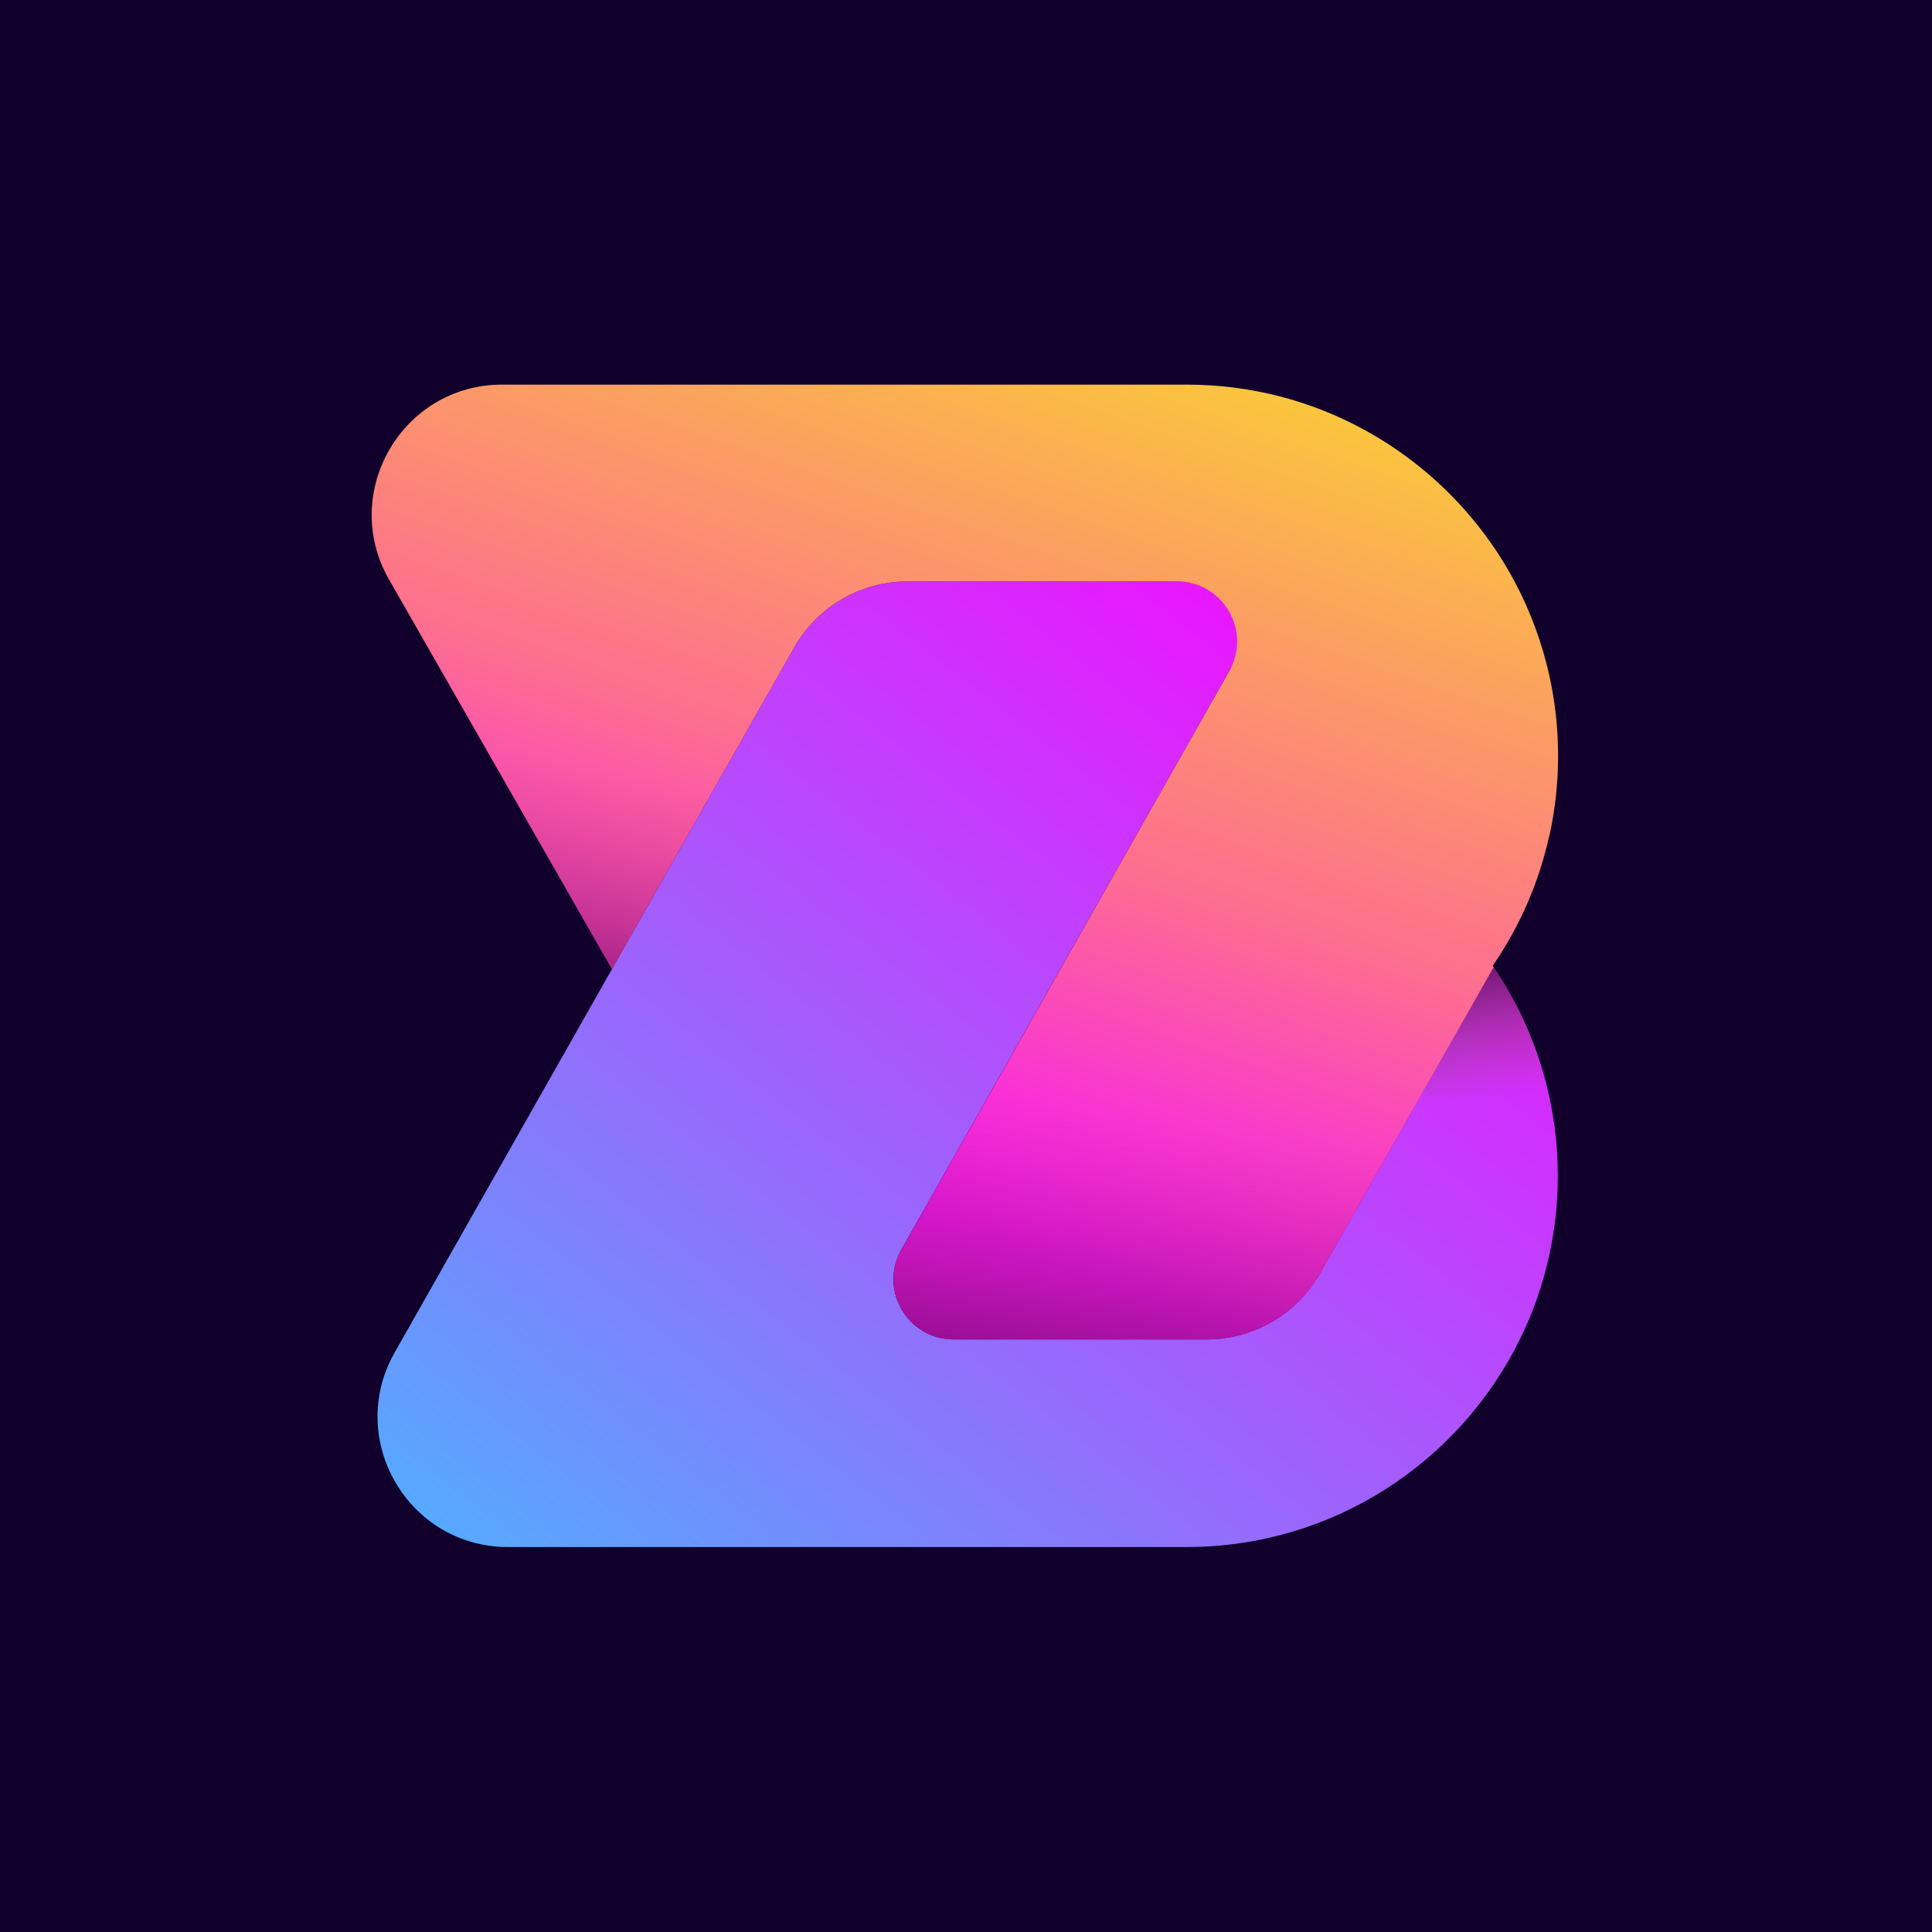
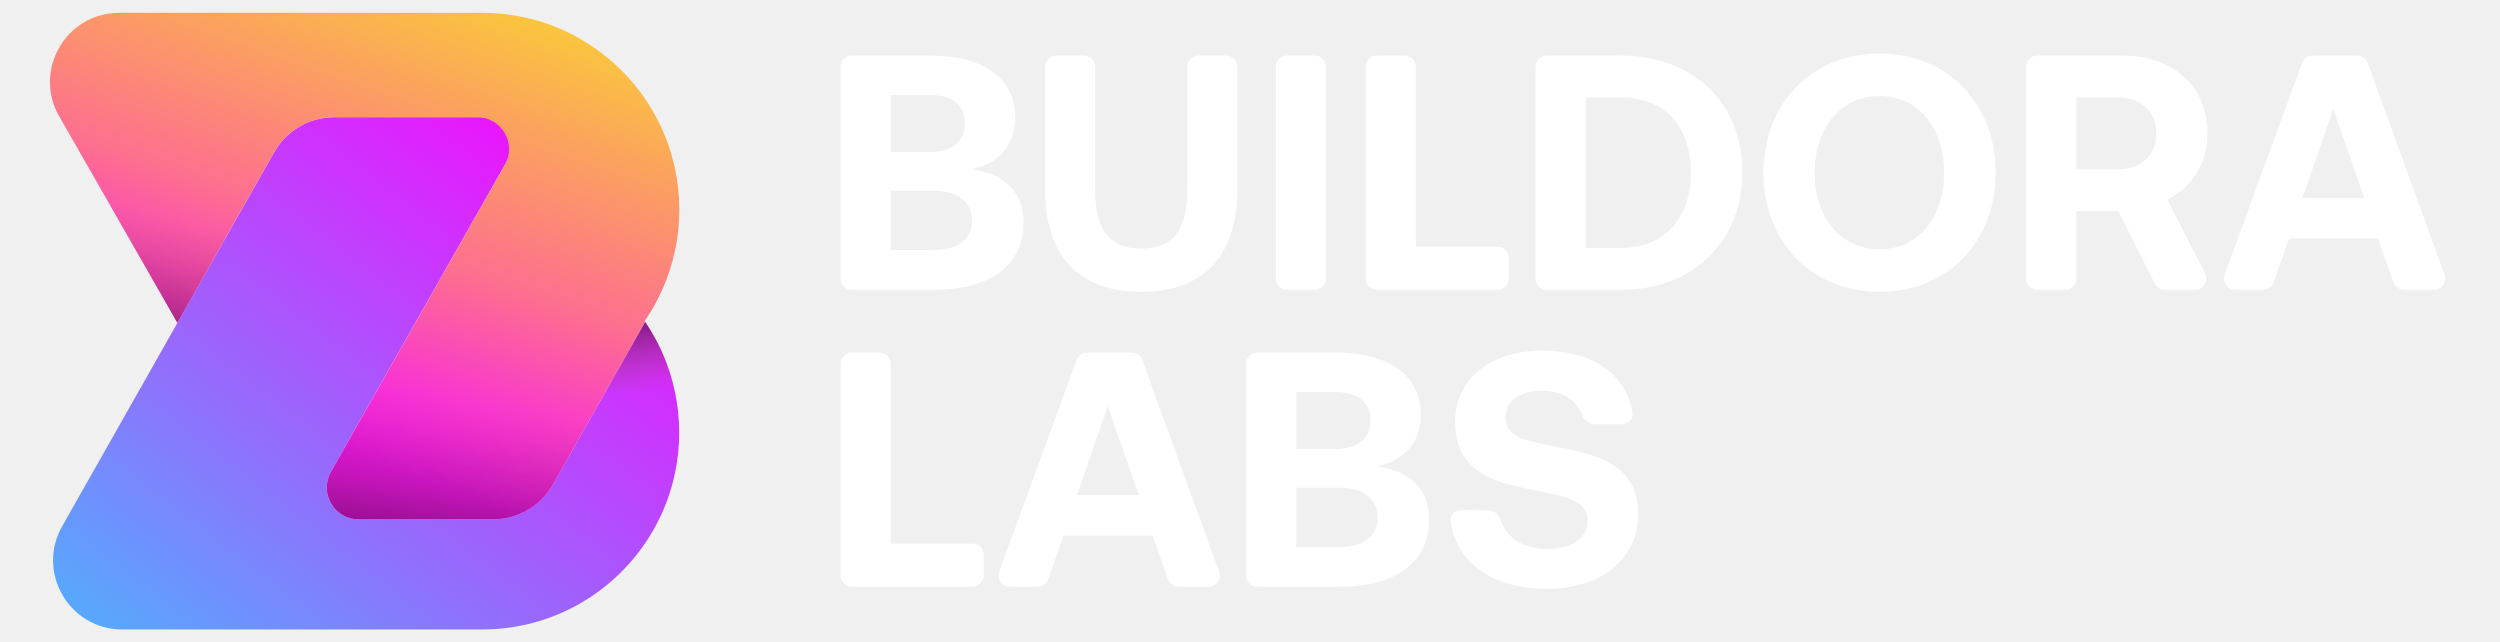
- <svg xmlns="http://www.w3.org/2000/svg" width="1090" height="1090" viewBox="0 0 1090 1090" fill="none">
-   <rect width="1090" height="1090" fill="#10002B" />
-   <g clip-path="url(#clip0_2058_2499)">
-     <path d="M878.896 663.457C878.896 678.889 877.223 693.864 874.03 708.384C870.382 724.956 864.832 740.844 857.458 755.667C823.326 825.072 751.945 872.812 669.388 872.812H286.597C230.273 872.812 194.876 812.063 222.65 763.062L345.245 546.768L448.114 365.251C461.165 342.22 485.592 327.987 512.063 327.987H722.221L508.511 705.013C495.691 727.629 512.028 755.667 538.024 755.667H680.76C707.23 755.667 731.656 741.435 744.708 718.407L842.635 545.628C857.458 567.369 868.253 591.999 874.03 618.53C877.223 632.973 878.896 648.025 878.896 663.457Z" fill="url(#paint0_linear_2058_2499)" />
-     <path d="M874.03 618.53C868.252 592 857.458 567.37 842.634 545.628L801.315 618.53H874.03Z" fill="url(#paint1_linear_2058_2499)" />
-     <path d="M874.105 471.282C868.251 498.117 857.229 522.975 842.177 544.868C842.329 545.096 842.557 545.4 842.709 545.628L744.783 718.407C731.731 741.435 707.305 755.668 680.835 755.668H538.09C512.095 755.668 495.759 727.633 508.574 705.017L693.518 378.638C706.334 356.022 689.997 327.987 664.002 327.987H512.062C485.59 327.987 461.164 342.221 448.112 365.251L345.244 546.769L219.507 327.008C191.47 278.006 226.851 217 283.307 217H669.539C706.104 217 740.54 226.35 770.492 242.922C806.068 262.535 835.335 292.182 854.492 328.063C863.386 344.711 870 362.652 874.181 381.504C877.374 395.948 879.046 410.999 879.046 426.431C879.046 441.863 877.374 456.915 874.181 471.358L874.105 471.282Z" fill="url(#paint2_linear_2058_2499)" />
-     <path d="M250.905 381.885L345.244 546.769L425.146 405.777L250.905 381.885Z" fill="url(#paint3_linear_2058_2499)" />
-     <path d="M538.089 755.667H680.834C707.304 755.667 731.73 741.435 744.782 718.407L787.719 642.651L584.056 571.81L508.573 705.017C495.758 727.633 512.095 755.667 538.089 755.667Z" fill="url(#paint4_linear_2058_2499)" />
+ <svg xmlns="http://www.w3.org/2000/svg" width="1169" height="300" viewBox="0 0 1169 300" fill="none">
+   <g clip-path="url(#clip0_2058_2744)">
+     <path d="M317.588 202.295C317.588 209.08 316.853 215.664 315.449 222.048C313.845 229.334 311.405 236.32 308.163 242.837C293.156 273.353 261.772 294.342 225.474 294.342H57.171C32.407 294.342 16.844 267.633 29.055 246.088L82.957 150.99L128.185 71.182C133.924 61.056 144.664 54.798 156.302 54.798H248.703L154.74 220.566C149.104 230.509 156.287 242.837 167.717 242.837H230.474C242.112 242.837 252.851 236.58 258.59 226.455L301.645 150.489C308.163 160.048 312.909 170.877 315.449 182.542C316.853 188.892 317.588 195.51 317.588 202.295Z" fill="url(#paint0_linear_2058_2744)" />
+     <path d="M315.449 182.542C312.909 170.877 308.163 160.048 301.645 150.489L283.479 182.542H315.449Z" fill="url(#paint1_linear_2058_2744)" />
+     <path d="M315.482 117.801C312.909 129.599 308.062 140.529 301.444 150.155C301.511 150.255 301.612 150.388 301.678 150.489L258.623 226.455C252.884 236.58 242.145 242.837 230.507 242.837H167.746C156.317 242.837 149.134 230.511 154.768 220.568L236.083 77.068C241.718 67.124 234.535 54.798 223.106 54.798H156.302C144.663 54.798 133.923 61.056 128.185 71.182L82.957 150.99L27.674 54.368C15.347 32.822 30.902 6 55.725 6H225.54C241.617 6 256.758 10.111 269.926 17.397C285.568 26.02 298.436 39.056 306.859 54.831C310.77 62.151 313.677 70.039 315.516 78.328C316.919 84.678 317.655 91.296 317.655 98.081C317.655 104.866 316.919 111.484 315.516 117.834L315.482 117.801Z" fill="url(#paint2_linear_2058_2744)" />
+     <path d="M41.478 78.495L82.957 150.99L118.087 89L41.478 78.495Z" fill="url(#paint3_linear_2058_2744)" />
+     <path d="M167.745 242.837H230.506C242.145 242.837 252.884 236.58 258.623 226.455L277.5 193.147L187.956 162L154.768 220.567C149.134 230.511 156.316 242.837 167.745 242.837Z" fill="url(#paint4_linear_2058_2744)" />
  </g>
+   <path d="M678.3 243.795C677.883 240.86 680.343 238.441 683.308 238.482L696.06 238.655C698.804 238.693 700.977 240.863 701.833 243.47C704.466 251.488 712.253 256.716 723.599 256.716C734.396 256.716 742.376 252.022 742.376 243.416C742.376 234.183 733.457 232.306 715.149 228.707C696.685 225.264 680.411 219.318 680.411 197.098C680.411 177.695 696.528 163.925 721.252 163.925C744.801 163.925 760.54 175.121 763.362 193C763.823 195.917 761.396 198.35 758.443 198.35H745.512C742.831 198.35 740.663 196.296 739.703 193.793C737.125 187.074 730.681 182.702 721.252 182.702C711.237 182.702 704.039 186.927 704.039 195.377C704.039 204.296 712.645 206.174 730.797 209.616C749.574 213.059 766.161 218.692 766.004 240.755C765.848 261.254 748.948 275.337 723.286 275.337C697.751 275.337 681.027 262.974 678.3 243.795Z" fill="white" />
+   <path d="M587.948 274.398C585.026 274.398 582.657 272.029 582.657 269.107V170.155C582.657 167.233 585.026 164.864 587.948 164.864H624.28C649.63 164.864 664.339 175.504 664.339 193.812C664.339 207.582 656.202 215.406 643.684 218.066C658.236 219.944 668.251 227.611 668.251 243.259C668.251 262.349 653.229 274.398 626.315 274.398H587.948ZM624.906 183.328H606.129V209.929H624.906C634.921 209.929 640.867 204.766 640.867 196.629C640.867 188.492 635.077 183.328 624.906 183.328ZM626.471 228.081H606.129V255.777H626.471C637.737 255.777 644.153 250.614 644.153 242.164C644.153 233.245 637.581 228.081 626.471 228.081Z" fill="white" />
+   <path d="M490.134 270.868C489.387 272.984 487.388 274.398 485.144 274.398H472.202C468.527 274.398 465.971 270.742 467.233 267.29L503.422 168.337C504.185 166.251 506.169 164.864 508.391 164.864H529.15C531.376 164.864 533.364 166.257 534.123 168.35L570.029 267.303C571.281 270.753 568.725 274.398 565.055 274.398H551.154C548.911 274.398 546.911 272.984 546.165 270.868L538.961 250.457H497.338L490.134 270.868ZM517.993 189.9L503.597 231.523H532.545L517.993 189.9Z" fill="white" />
+   <path d="M459.991 269.107C459.991 272.029 457.622 274.398 454.7 274.398H398.309C395.387 274.398 393.019 272.029 393.019 269.107V170.155C393.019 167.233 395.387 164.864 398.309 164.864H411.199C414.121 164.864 416.49 167.233 416.49 170.155V254.213H454.7C457.622 254.213 459.991 256.581 459.991 259.503V269.107Z" fill="white" />
+   <path d="M1063.16 131.983C1062.41 134.098 1060.41 135.513 1058.17 135.513H1045.23C1041.55 135.513 1039 131.857 1040.26 128.405L1076.45 29.452C1077.21 27.366 1079.2 25.979 1081.42 25.979H1102.18C1104.4 25.979 1106.39 27.372 1107.15 29.465L1143.06 128.417C1144.31 131.867 1141.75 135.513 1138.08 135.513H1124.18C1121.94 135.513 1119.94 134.098 1119.19 131.983L1111.99 111.572H1070.36L1063.16 131.983ZM1091.02 51.015L1076.62 92.638H1105.57L1091.02 51.015Z" fill="white" />
+   <path d="M952.693 135.513C949.771 135.513 947.402 133.144 947.402 130.222V31.269C947.402 28.347 949.771 25.979 952.693 25.979H991.999C1016.1 25.979 1032.21 40.218 1032.21 62.438C1032.21 76.521 1024.86 87.787 1013.44 93.264L1031.09 127.814C1032.89 131.335 1030.34 135.513 1026.38 135.513H1012.32C1010.32 135.513 1008.49 134.384 1007.59 132.596L990.59 98.741H970.874V130.222C970.874 133.144 968.505 135.513 965.583 135.513H952.693ZM990.121 45.538H970.874V79.181H990.121C1001.23 79.181 1008.27 72.609 1008.27 62.438C1008.27 52.11 1001.23 45.538 990.121 45.538Z" fill="white" />
+   <path d="M933.187 80.745C933.187 112.667 911.124 136.451 878.89 136.451C846.655 136.451 824.592 112.667 824.592 80.745C824.592 48.824 846.655 25.039 878.89 25.039C911.124 25.039 933.187 48.824 933.187 80.745ZM848.533 80.745C848.533 101.4 860.425 116.579 878.89 116.579C897.197 116.579 909.09 101.4 909.09 80.745C909.09 60.09 897.197 44.912 878.89 44.912C860.425 44.912 848.533 60.09 848.533 80.745Z" fill="white" />
+   <path d="M757.935 135.513H723.324C720.402 135.513 718.033 133.144 718.033 130.222V31.269C718.033 28.347 720.402 25.979 723.324 25.979H757.935C792.047 25.979 814.736 48.355 814.736 80.589C814.736 112.667 792.047 135.513 757.935 135.513ZM741.505 45.538V115.953H757.935C778.903 115.953 790.639 101.401 790.639 80.589C790.639 59.621 778.903 45.538 757.935 45.538H741.505Z" fill="white" />
+   <path d="M705.545 130.222C705.545 133.144 703.176 135.513 700.254 135.513H643.863C640.941 135.513 638.572 133.144 638.572 130.222V31.269C638.572 28.347 640.941 25.979 643.863 25.979H656.753C659.675 25.979 662.044 28.347 662.044 31.269V115.327H700.254C703.176 115.327 705.545 117.696 705.545 120.618V130.222Z" fill="white" />
+   <path d="M601.84 135.513C598.918 135.513 596.549 133.144 596.549 130.222V31.269C596.549 28.347 598.918 25.979 601.84 25.979H614.73C617.652 25.979 620.021 28.347 620.021 31.269V130.222C620.021 133.144 617.652 135.513 614.73 135.513H601.84Z" fill="white" />
+   <path d="M488.646 88.257V31.269C488.646 28.347 491.015 25.979 493.937 25.979H506.827C509.749 25.979 512.118 28.347 512.118 31.269V89.508C512.118 106.878 518.534 116.266 533.556 116.266C548.734 116.266 555.15 106.878 555.15 89.508V31.269C555.15 28.347 557.518 25.979 560.44 25.979H573.33C576.252 25.979 578.621 28.347 578.621 31.269V88.257C578.621 119.396 563.13 136.452 533.556 136.452C504.138 136.452 488.646 119.396 488.646 88.257Z" fill="white" />
+   <path d="M398.309 135.513C395.387 135.513 393.019 133.144 393.019 130.222V31.269C393.019 28.347 395.387 25.978 398.309 25.978H434.642C459.991 25.978 474.7 36.619 474.7 54.927C474.7 68.697 466.563 76.521 454.045 79.181C468.597 81.058 478.612 88.726 478.612 104.374C478.612 123.464 463.59 135.513 436.676 135.513H398.309ZM435.268 44.443H416.49V71.044H435.268C445.282 71.044 451.228 65.88 451.228 57.743C451.228 49.606 445.439 44.443 435.268 44.443ZM436.832 89.195H416.49V116.892H436.832C448.099 116.892 454.514 111.728 454.514 103.278C454.514 94.359 447.942 89.195 436.832 89.195Z" fill="white" />
  <defs>
-     <linearGradient id="paint0_linear_2058_2499" x1="692.192" y1="236.333" x2="79.912" y2="1026.22" gradientUnits="userSpaceOnUse">
+     <linearGradient id="paint0_linear_2058_2744" x1="235.5" y1="14.5" x2="-33.703" y2="361.793" gradientUnits="userSpaceOnUse">
      <stop stop-color="#FB05FF" />
      <stop offset="0.5" stop-color="#926EFC" />
      <stop offset="1" stop-color="#24DBFF" />
    </linearGradient>
-     <linearGradient id="paint1_linear_2058_2499" x1="817.285" y1="532.007" x2="833.21" y2="621.987" gradientUnits="userSpaceOnUse">
-       <stop stop-opacity="0.68" />
+     <linearGradient id="paint1_linear_2058_2744" x1="290.5" y1="144.5" x2="297.502" y2="184.062" gradientUnits="userSpaceOnUse">
+       <stop stop-opacity="0.58" />
      <stop offset="1" stop-color="#995616" stop-opacity="0" />
    </linearGradient>
-     <linearGradient id="paint2_linear_2058_2499" x1="661.487" y1="88.495" x2="462.475" y2="667.335" gradientUnits="userSpaceOnUse">
+     <linearGradient id="paint2_linear_2058_2744" x1="222" y1="-50.5" x2="134.5" y2="204" gradientUnits="userSpaceOnUse">
      <stop stop-color="#F9E71D" />
      <stop offset="0.639" stop-color="#FD6D91" />
      <stop offset="1" stop-color="#F60EFE" />
    </linearGradient>
-     <linearGradient id="paint3_linear_2058_2499" x1="343.401" y1="586.875" x2="376.341" y2="441.353" gradientUnits="userSpaceOnUse">
+     <linearGradient id="paint3_linear_2058_2744" x1="82.146" y1="168.624" x2="96.629" y2="104.642" gradientUnits="userSpaceOnUse">
      <stop stop-opacity="0.5" />
      <stop offset="1" stop-color="#995616" stop-opacity="0" />
    </linearGradient>
-     <linearGradient id="paint4_linear_2058_2499" x1="643.293" y1="800.389" x2="667.174" y2="633.219" gradientUnits="userSpaceOnUse">
+     <linearGradient id="paint4_linear_2058_2744" x1="214" y1="262.5" x2="224.5" y2="189" gradientUnits="userSpaceOnUse">
      <stop stop-opacity="0.5" />
      <stop offset="1" stop-color="#995616" stop-opacity="0" />
    </linearGradient>
-     <clipPath id="clip0_2058_2499">
-       <rect width="676" height="655.482" fill="white" transform="translate(203 217)" />
+     <clipPath id="clip0_2058_2744">
+       <rect width="317.588" height="288.376" fill="white" transform="translate(0 6)" />
    </clipPath>
  </defs>
</svg>
